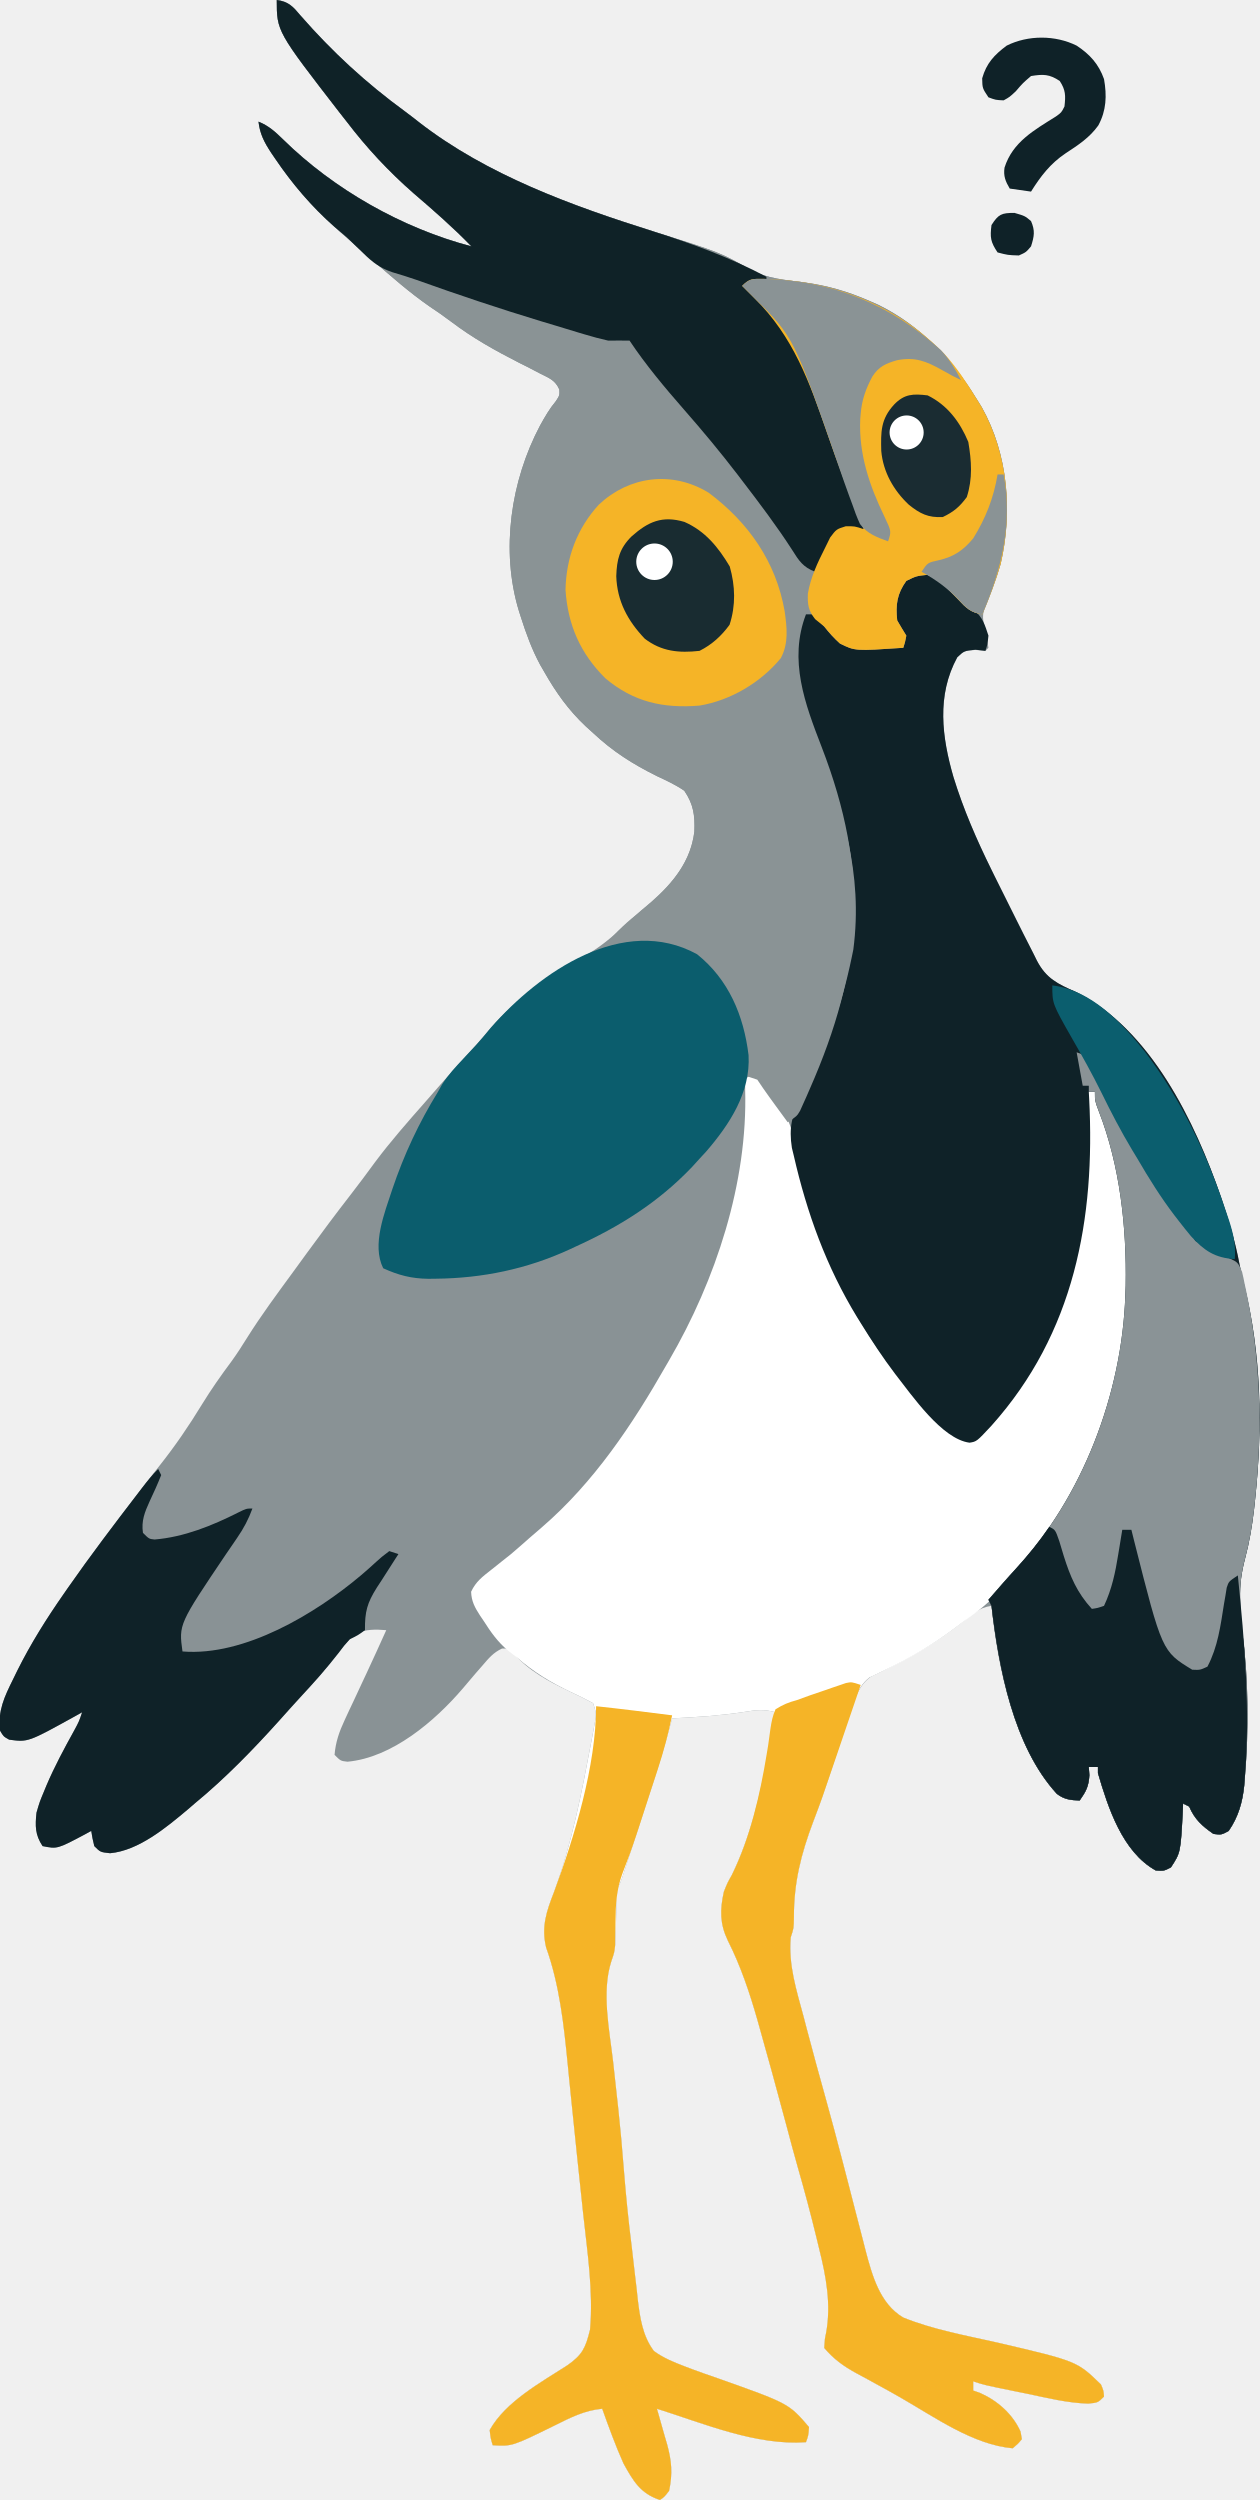
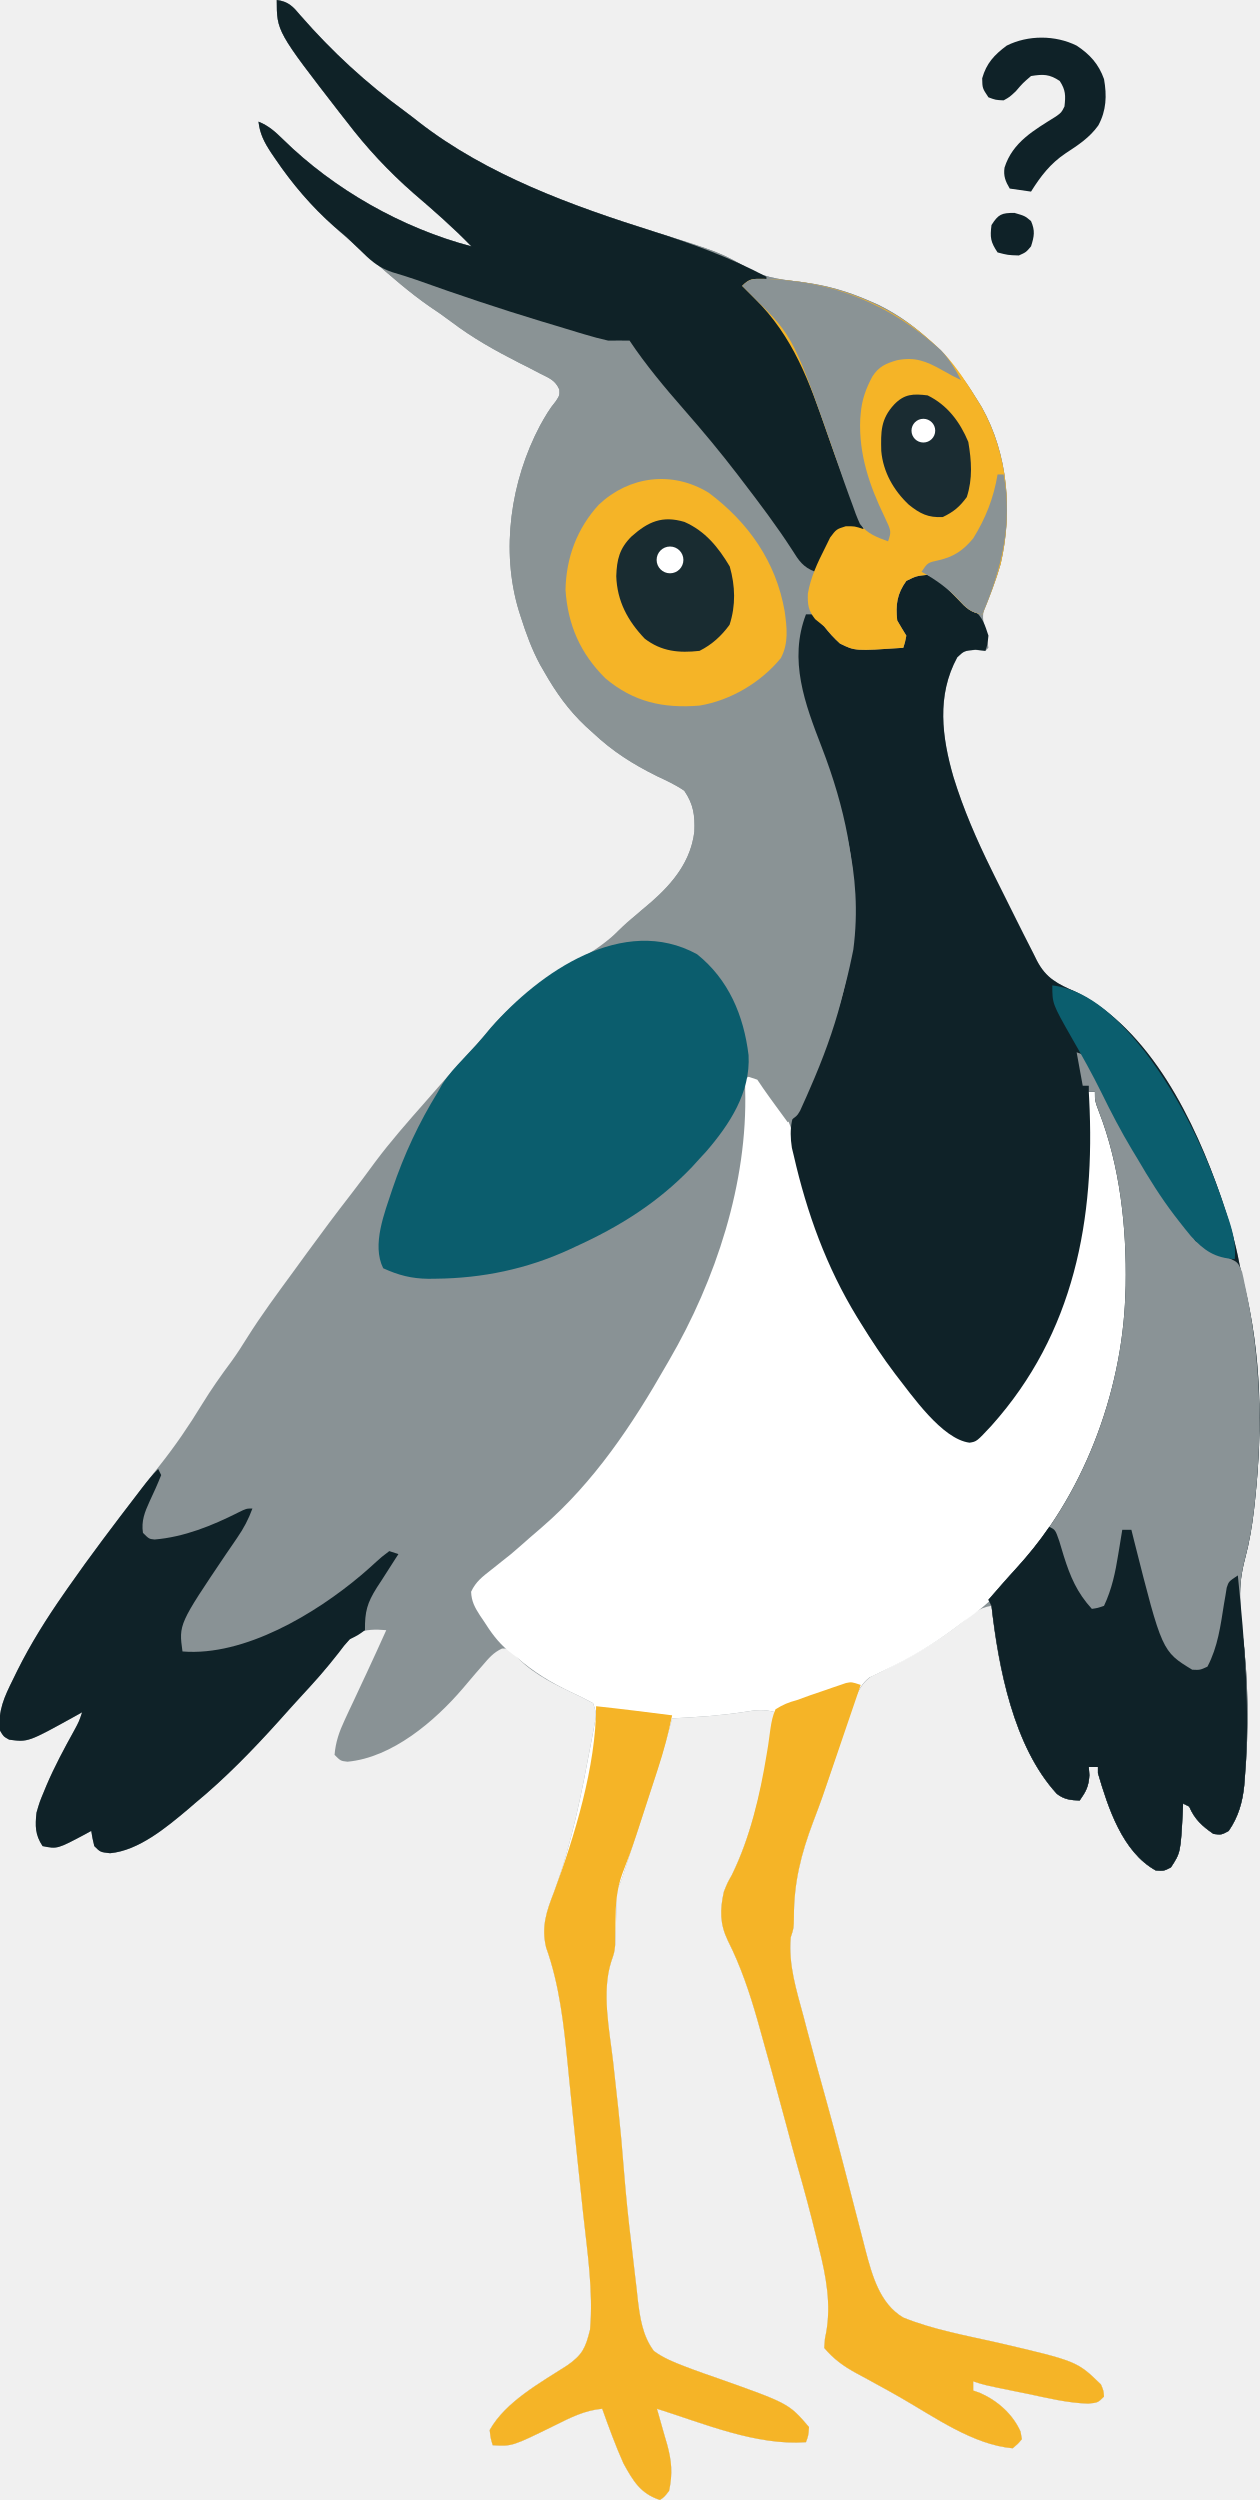
<svg xmlns="http://www.w3.org/2000/svg" viewBox="0 0 414 822" role="img">
  <path d="M0 0 C3.94 0.53 5.37 2.2 7.88 5.19 C18.28 17.08 29.36 27.3 42.13 36.62 C43.69 37.77 45.23 38.97 46.75 40.17 C69.09 57.53 97.06 67.65 123.75 76.06 C146 83.07 146 83.07 155.69 88.69 C161.28 91.63 167.22 92.04 173.39 92.84 C181.11 93.89 187.84 95.85 195 99 C195.93 99.41 196.85 99.81 197.81 100.23 C211.63 107.06 222.03 118.02 230 131 C230.6 131.95 231.19 132.91 231.8 133.89 C240.53 149.45 241.96 168.37 238 185.5 C236.65 190.21 234.86 194.67 232.89 199.16 C231.9 202.33 232.08 203.86 233 207 C233.38 208.99 233.73 210.99 234 213 C233.67 213.33 233.34 213.66 233 214 C232.45 213.95 232.45 213.95 229.69 213.69 C226 214 226 214 223.75 216.12 C216.89 228.71 218.72 242.42 222.5 255.5 C225.77 266.11 230.1 276.05 235 286 C235.33 286.67 235.66 287.34 236 288.04 C238.32 292.75 240.66 297.46 243.03 302.15 C243.84 303.75 244.64 305.35 245.44 306.96 C246.58 309.23 247.73 311.49 248.89 313.75 C249.06 314.1 249.06 314.1 249.92 315.83 C253.02 321.79 256.82 323.51 262.69 326.12 C287.33 338.37 301.92 368.86 310.44 393.54 C312.9 400.87 315.14 408.06 316.55 415.67 C316.97 417.83 317.46 419.94 318 422.07 C323.79 445.24 324.21 469.29 321.69 492.94 C321.63 493.49 321.63 493.49 321.33 496.31 C320.69 501.78 319.82 507.01 318.41 512.33 C317.18 516.99 316.64 520.94 316.75 525.75 C316.77 526.94 316.78 528.13 316.8 529.36 C317 533 317 533 317.47 536.54 C319.54 552.09 319.63 568.83 318.31 584.44 C318.28 584.87 318.28 584.87 318.11 587.05 C317.55 592.57 316.18 597.38 313 602 C310.63 603.31 310.63 603.31 308 603 C304.25 600.42 301.79 598.18 300 594 C299.34 593.67 298.68 593.34 298 593 C297.96 593.93 297.93 594.86 297.89 595.82 C297.18 609.12 297.18 609.12 294 614 C291.69 615.19 291.69 615.19 289 615 C278.07 608.95 273.37 594.48 270 583 C270 582.34 270 581.68 270 581 C269.01 581 268.02 581 267 581 C267.06 581.89 267.12 582.77 267.19 583.69 C266.98 587.34 266.08 589.05 264 592 C261.07 591.93 258.83 591.65 256.48 589.8 C242.33 574.37 237.05 548.12 235 528 C230.86 528.55 228.24 531 225.12 533.56 C217.54 539.59 209.43 544.27 200.78 548.62 C199.8 549.11 198.82 549.61 197.81 550.12 C196.95 550.54 196.09 550.96 195.21 551.38 C190.63 554.74 189.29 560.79 187.58 566 C187.36 566.66 187.15 567.32 186.92 568 C186.21 570.15 185.51 572.29 184.81 574.44 C183.83 577.43 182.85 580.42 181.87 583.41 C181.75 583.78 181.75 583.78 181.13 585.65 C179.69 590.01 178.16 594.33 176.54 598.62 C172.47 609.39 170.03 618.79 170.04 630.36 C170 634 170 634 169 637 C168.2 646.01 170.87 654.33 173.19 662.94 C173.58 664.43 173.97 665.92 174.36 667.42 C176.31 674.82 178.33 682.2 180.39 689.57 C182.4 696.73 184.29 703.92 186.16 711.12 C186.71 713.25 187.26 715.38 187.82 717.51 C188.66 720.77 189.51 724.03 190.34 727.3 C191.17 730.51 192 733.73 192.84 736.94 C193.09 737.9 193.33 738.86 193.58 739.86 C195.75 748.05 198.27 757.46 206 762 C215.88 766 226.73 767.92 237.1 770.27 C263.12 776.35 263.12 776.35 271 784 C271.86 786.06 271.86 786.06 272 788 C270 790 270 790 266.83 790.31 C260.02 790.13 253.34 788.45 246.69 787.06 C245.3 786.78 243.92 786.5 242.54 786.22 C232.55 784.18 232.55 784.18 229 783 C229 783.99 229 784.98 229 786 C229.73 786.25 230.46 786.51 231.21 786.77 C236.99 789.32 241.98 793.72 244.56 799.5 C244.71 800.33 244.85 801.15 245 802 C243.73 803.52 243.73 803.52 242 805 C229 803.9 216.18 794.68 205.04 788.3 C202.25 786.7 199.44 785.14 196.61 783.61 C195.89 783.21 195.17 782.82 194.43 782.41 C193.06 781.66 191.69 780.92 190.31 780.18 C186.26 777.95 183.02 775.6 180 772 C180.19 769 180.19 769 180.59 767.18 C182.35 757.77 180.61 748.45 178.31 739.31 C178.04 738.18 177.76 737.04 177.48 735.87 C175.59 728.1 173.54 720.39 171.33 712.7 C170.04 708.17 168.82 703.62 167.62 699.06 C166.1 693.37 164.55 687.68 163 682 C162.83 681.37 162.65 680.73 162.47 680.08 C161.19 675.4 159.89 670.73 158.56 666.06 C158.38 665.4 158.19 664.74 158 664.06 C155.43 655.09 152.52 646.41 148.3 638.06 C145.65 632.52 145.68 627.98 147 622 C148.16 619.09 148.16 619.09 149.62 616.5 C157.68 600.09 160.75 580.87 164 563 C160.25 561.93 157.62 562.22 153.75 562.88 C145.85 564.11 137.98 564.61 130 565 C129.82 565.67 129.64 566.35 129.46 567.04 C127.71 573.56 125.78 579.99 123.68 586.41 C123.38 587.34 123.07 588.28 122.76 589.24 C122.12 591.19 121.49 593.14 120.85 595.09 C119.87 598.09 118.89 601.08 117.92 604.08 C117.3 605.98 116.68 607.88 116.05 609.79 C115.76 610.68 115.47 611.58 115.17 612.5 C114.9 613.32 114.63 614.15 114.35 615 C114.23 615.36 114.23 615.36 113.63 617.2 C113 619 113 619 112 621 C111.87 622.52 111.8 624.05 111.75 625.58 C111.74 626.04 111.74 626.04 111.65 628.35 C111.59 630.27 111.54 632.19 111.48 634.11 C111.45 635.02 111.41 635.94 111.38 636.89 C111.35 637.73 111.33 638.56 111.3 639.42 C111 642 111 642 109.99 644.93 C106.74 655.01 109.41 667.56 110.6 677.93 C111.07 682.12 111.53 686.31 111.98 690.5 C112.03 690.92 112.03 690.92 112.26 693 C112.99 699.76 113.6 706.53 114.12 713.31 C114.8 721.79 115.63 730.23 116.71 738.67 C117.05 741.39 117.35 744.11 117.65 746.84 C117.89 748.89 118.13 750.95 118.38 753 C118.48 753.96 118.58 754.91 118.68 755.9 C119.42 761.95 120.25 768.02 124 773 C127.12 775.27 130.4 776.64 134 778 C134.44 778.17 134.44 778.17 136.65 779.01 C139.34 780.01 142.04 780.94 144.75 781.88 C168.34 790.24 168.34 790.24 175 798 C174.81 800.81 174.81 800.81 174 803 C157.58 804.19 140.41 796.85 125 792 C125.08 792.27 125.08 792.27 125.47 793.62 C126.19 796.07 126.87 798.54 127.56 801 C127.81 801.84 128.06 802.68 128.31 803.54 C129.85 809.14 130.22 813.3 129 819 C127.44 821 127.44 821 126 822 C119.58 819.9 117.18 815.76 114 810 C111.37 804.12 109.17 798.06 107 792 C101.2 792.54 96.64 794.88 91.5 797.44 C77.4 804.38 77.4 804.38 71 804 C70.32 801.74 70.32 801.74 70 799 C75.24 789.66 86.7 783.41 95.4 777.8 C100.45 774.31 101.5 772.08 103 766 C104.1 753.37 102.11 740.48 100.75 727.94 C100.52 725.77 100.29 723.6 100.06 721.43 C99.6 717.05 99.14 712.67 98.67 708.3 C98.05 702.5 97.46 696.7 96.88 690.91 C96.63 688.38 96.37 685.85 96.11 683.32 C95.96 681.76 95.8 680.21 95.65 678.65 C94.38 665.73 92.95 652.59 88.55 640.31 C86.93 633.52 88.69 628.42 91.12 622.19 C97.05 606.14 100.28 589.34 103.44 572.56 C103.61 571.64 103.79 570.72 103.97 569.76 C104.12 568.92 104.28 568.07 104.43 567.19 C104.57 566.45 104.7 565.71 104.84 564.95 C105 563 105 563 104 560 C101.52 558.64 99.07 557.43 96.5 556.25 C89.47 552.9 82.62 549.31 77.52 543.24 C76 542 76 542 74.08 542.03 C71.23 543.36 69.73 545.18 67.69 547.56 C66.9 548.47 66.11 549.37 65.3 550.3 C63.91 551.93 62.52 553.56 61.14 555.2 C52 565.89 37.93 577.92 23.25 579.25 C21 579 21 579 19 577 C19.35 572.78 20.54 569.36 22.33 565.55 C22.8 564.54 23.27 563.52 23.75 562.48 C24 561.96 24 561.96 25.25 559.31 C26.21 557.25 27.18 555.18 28.14 553.11 C28.61 552.11 29.09 551.1 29.57 550.06 C31.75 545.39 33.88 540.7 36 536 C32.3 535.68 29.55 535.73 26 537 C22.31 540.45 19.33 544.3 16.3 548.32 C14.48 550.68 12.51 552.87 10.5 555.06 C10.14 555.46 10.14 555.46 8.29 557.49 C7.54 558.32 6.78 559.15 6 560 C5.17 560.92 4.34 561.84 3.49 562.79 C-6.09 573.38 -15.97 583.9 -27 593 C-27.73 593.63 -28.46 594.26 -29.21 594.91 C-36.24 600.82 -45.43 608.5 -54.8 609.34 C-58 609 -58 609 -60 607 C-60.63 604.37 -60.63 604.37 -61 602 C-61.33 602.18 -61.33 602.18 -62.98 603.09 C-72.16 607.97 -72.16 607.97 -77 607 C-79.49 603.26 -79.46 600.33 -79 596 C-77.97 592.46 -77.97 592.46 -76.5 588.94 C-76.24 588.31 -75.98 587.67 -75.71 587.02 C-73.07 580.83 -69.9 574.93 -66.64 569.05 C-65 566 -65 566 -64 563 C-64.71 563.4 -65.43 563.8 -66.16 564.21 C-81.78 572.85 -81.78 572.85 -88 572 C-89.88 570.94 -89.88 570.94 -91 569 C-91.74 562.46 -89.56 557.92 -86.69 552.12 C-86.24 551.2 -85.79 550.28 -85.33 549.33 C-80.89 540.42 -75.69 532.16 -70 524 C-69.78 523.69 -69.78 523.69 -68.69 522.11 C-61.44 511.71 -53.79 501.61 -46.06 491.56 C-45.65 491.02 -45.23 490.48 -44.8 489.92 C-42.72 487.21 -40.62 484.52 -38.5 481.85 C-33.4 475.42 -28.89 468.82 -24.62 461.81 C-21.59 456.87 -18.31 452.2 -14.84 447.55 C-13.05 445.07 -11.42 442.54 -9.81 439.94 C-5.12 432.45 0.15 425.37 5.36 418.24 C6.89 416.15 8.41 414.06 9.93 411.96 C14.66 405.47 19.45 399.04 24.38 392.7 C27.08 389.21 29.71 385.68 32.31 382.12 C37.39 375.32 42.97 368.97 48.58 362.61 C50.29 360.67 51.99 358.71 53.69 356.75 C57.27 352.66 60.94 348.66 64.61 344.66 C66.57 342.48 68.45 340.26 70.31 338 C79.3 327.72 90.42 320.43 102.21 313.75 C107.52 310.64 111.84 306.68 116.33 302.48 C118.58 300.39 120.88 298.4 123.25 296.44 C130.3 290.27 136.22 283.02 137.28 273.49 C137.48 268.16 137.08 264.53 134 260 C131.16 258.05 128.11 256.64 125 255.19 C117.03 251.23 110.52 247.12 104 241 C103.2 240.28 102.41 239.56 101.59 238.82 C95.93 233.5 91.83 227.73 88 221 C87.55 220.22 87.1 219.44 86.63 218.64 C83.9 213.58 81.99 208.34 80.25 202.88 C80.04 202.22 79.83 201.56 79.61 200.88 C73.54 180.96 76.93 158.13 86.56 139.94 C88.16 137.05 89.66 134.41 91.78 131.88 C93 130 93 130 92.91 128.08 C91.56 124.99 89.58 124.34 86.6 122.83 C85.48 122.25 84.36 121.66 83.21 121.06 C82.01 120.46 80.82 119.85 79.62 119.25 C71.78 115.25 64.43 111.15 57.4 105.82 C55.03 104.02 52.6 102.34 50.12 100.69 C43.72 96.23 37.88 91.11 32 86 C31.63 85.68 31.63 85.68 29.75 84.05 C27.82 82.38 25.91 80.69 24 79 C23.61 78.66 23.61 78.66 21.61 76.93 C13.1 69.45 5.85 61.56 -0.5 52.19 C-0.93 51.55 -1.37 50.92 -1.81 50.27 C-4.04 46.88 -5.57 44.06 -6 40 C-2.68 41.34 -0.47 43.34 2.06 45.83 C18.82 62.31 41.28 75.02 64 81 C58.02 74.82 51.53 69.16 45 63.56 C36.81 56.4 29.59 48.65 23 40 C22.28 39.09 21.56 38.17 20.82 37.23 C0 10.32 0 10.32 0 0 Z " fill="#899295" transform="translate(91,0)" />
  <path d="M0 0 C3.11 0.16 4.14 1.14 6.4 3.32 C13.15 11.56 15.4 19.44 17.24 29.82 C23.09 62.47 43.65 98.44 70 119 C72.44 119.75 72.44 119.75 75 119 C81.9 114.02 86.4 106.01 91 99 C91.54 98.22 92.07 97.44 92.62 96.64 C108.76 71.91 113.08 41.2 111.5 12.38 C111.48 11.92 111.48 11.92 111.36 9.62 C111.24 7.41 111.12 5.21 111 3 C111.33 3.66 111.66 4.32 112 5 C112.66 5 113.32 5 114 5 C120.18 21.7 124.43 39.13 125 57 C125.04 58.13 125.08 59.26 125.12 60.42 C125.82 99.17 112.35 136.32 85.99 164.82 C84.38 166.58 82.9 168.37 81.44 170.25 C78.3 173.78 74.84 176.27 71 179 C70.02 179.74 69.05 180.49 68.04 181.25 C60.53 186.89 52.83 191.43 44.31 195.42 C43.53 195.81 42.76 196.19 41.96 196.58 C41.27 196.9 40.57 197.23 39.86 197.56 C35.51 200.92 34.23 206.96 32.58 212 C32.36 212.66 32.15 213.32 31.92 214 C31.21 216.15 30.51 218.29 29.81 220.44 C28.83 223.43 27.85 226.42 26.87 229.41 C26.63 230.15 26.38 230.89 26.13 231.65 C24.69 236.01 23.16 240.33 21.54 244.62 C17.47 255.39 15.03 264.79 15.04 276.36 C15 280 15 280 14 283 C13.2 292.01 15.87 300.33 18.19 308.94 C18.58 310.43 18.97 311.92 19.36 313.42 C21.31 320.82 23.33 328.2 25.39 335.57 C27.4 342.73 29.29 349.92 31.16 357.12 C31.71 359.25 32.26 361.38 32.82 363.51 C33.66 366.77 34.51 370.03 35.34 373.3 C36.17 376.51 37 379.73 37.84 382.94 C38.09 383.9 38.33 384.86 38.58 385.86 C40.75 394.05 43.27 403.46 51 408 C60.88 412 71.73 413.92 82.1 416.27 C108.12 422.35 108.12 422.35 116 430 C116.86 432.06 116.86 432.06 117 434 C115 436 115 436 111.83 436.31 C105.02 436.13 98.34 434.45 91.69 433.06 C90.3 432.78 88.92 432.5 87.54 432.22 C77.55 430.18 77.55 430.18 74 429 C74 429.99 74 430.98 74 432 C74.73 432.25 75.46 432.51 76.21 432.77 C81.99 435.32 86.98 439.72 89.56 445.5 C89.63 445.91 89.63 445.91 90 448 C88.73 449.52 88.73 449.52 87 451 C74 449.9 61.18 440.68 50.04 434.3 C47.25 432.7 44.44 431.14 41.61 429.61 C41.25 429.41 41.25 429.41 39.43 428.41 C38.06 427.66 36.69 426.92 35.31 426.18 C31.26 423.95 28.02 421.6 25 418 C25.19 415 25.19 415 25.59 413.18 C27.35 403.77 25.61 394.45 23.31 385.31 C23.04 384.18 22.76 383.04 22.48 381.87 C20.59 374.1 18.54 366.39 16.33 358.7 C15.04 354.17 13.82 349.62 12.62 345.06 C11.1 339.37 9.55 333.68 8 328 C7.83 327.37 7.65 326.73 7.47 326.08 C6.19 321.4 4.89 316.73 3.56 312.06 C3.38 311.4 3.19 310.74 3 310.06 C0.43 301.09 -2.48 292.41 -6.7 284.06 C-9.35 278.52 -9.32 273.98 -8 268 C-6.84 265.09 -6.84 265.09 -5.38 262.5 C2.68 246.09 5.75 226.87 9 209 C5.25 207.93 2.62 208.22 -1.25 208.88 C-9.15 210.11 -17.02 210.61 -25 211 C-25.18 211.67 -25.36 212.35 -25.54 213.04 C-27.29 219.56 -29.22 225.99 -31.32 232.41 C-31.62 233.34 -31.93 234.28 -32.24 235.24 C-32.88 237.19 -33.51 239.14 -34.15 241.09 C-35.13 244.09 -36.11 247.08 -37.08 250.08 C-37.7 251.98 -38.32 253.88 -38.95 255.79 C-39.24 256.68 -39.53 257.58 -39.83 258.5 C-40.1 259.32 -40.37 260.15 -40.65 261 C-40.89 261.73 -41.12 262.45 -41.37 263.2 C-42 265 -42 265 -43 267 C-43.13 268.52 -43.2 270.05 -43.25 271.58 C-43.28 272.49 -43.31 273.41 -43.35 274.35 C-43.41 276.27 -43.46 278.19 -43.52 280.11 C-43.55 281.02 -43.59 281.94 -43.62 282.89 C-43.63 283.31 -43.63 283.31 -43.7 285.42 C-44 288 -44 288 -45.01 290.93 C-48.26 301.01 -45.59 313.56 -44.4 323.93 C-43.93 328.12 -43.47 332.31 -43.02 336.5 C-42.93 337.33 -42.84 338.15 -42.74 339 C-42.01 345.76 -41.4 352.53 -40.88 359.31 C-40.2 367.79 -39.37 376.23 -38.29 384.67 C-37.95 387.39 -37.65 390.11 -37.35 392.84 C-37.11 394.89 -36.87 396.95 -36.62 399 C-36.52 399.96 -36.42 400.91 -36.32 401.9 C-35.58 407.95 -34.75 414.02 -31 419 C-27.88 421.27 -24.6 422.64 -21 424 C-20.13 424.33 -19.25 424.67 -18.35 425.01 C-15.66 426.01 -12.96 426.94 -10.25 427.88 C13.34 436.24 13.34 436.24 20 444 C19.81 446.81 19.81 446.81 19 449 C2.58 450.19 -14.59 442.85 -30 438 C-29.84 438.53 -29.69 439.07 -29.53 439.62 C-28.81 442.07 -28.13 444.54 -27.44 447 C-27.31 447.42 -27.31 447.42 -26.69 449.54 C-25.15 455.14 -24.78 459.3 -26 465 C-27.56 467 -27.56 467 -29 468 C-35.42 465.9 -37.82 461.76 -41 456 C-43.63 450.12 -45.83 444.06 -48 438 C-53.8 438.54 -58.36 440.88 -63.5 443.44 C-77.6 450.38 -77.6 450.38 -84 450 C-84.68 447.74 -84.68 447.74 -85 445 C-79.76 435.66 -68.3 429.41 -59.6 423.8 C-54.55 420.31 -53.5 418.08 -52 412 C-50.9 399.37 -52.89 386.48 -54.25 373.94 C-54.48 371.77 -54.71 369.6 -54.94 367.43 C-55.4 363.05 -55.86 358.67 -56.33 354.3 C-56.95 348.5 -57.54 342.7 -58.12 336.91 C-58.37 334.38 -58.63 331.85 -58.89 329.32 C-59.04 327.76 -59.2 326.21 -59.35 324.65 C-60.62 311.73 -62.05 298.59 -66.45 286.31 C-68.07 279.52 -66.31 274.42 -63.88 268.19 C-57.95 252.14 -54.72 235.34 -51.56 218.56 C-51.39 217.64 -51.21 216.72 -51.03 215.76 C-50.88 214.92 -50.72 214.07 -50.57 213.19 C-50.43 212.45 -50.3 211.71 -50.16 210.95 C-50 209 -50 209 -51 206 C-53.48 204.64 -55.93 203.43 -58.5 202.25 C-65 199.15 -70.55 195.75 -76 191 C-76.97 190.25 -77.94 189.5 -78.93 188.73 C-82.31 185.92 -84.59 182.69 -86.94 179 C-87.35 178.4 -87.76 177.79 -88.18 177.17 C-89.88 174.54 -90.98 172.53 -91.1 169.37 C-89.54 166.01 -87.34 164.4 -84.44 162.12 C-83.33 161.24 -82.23 160.36 -81.13 159.48 C-80.1 158.66 -79.06 157.84 -78 157 C-75.97 155.28 -73.97 153.52 -71.98 151.75 C-70.57 150.5 -69.15 149.28 -67.71 148.06 C-50.73 133.4 -38.03 114.37 -27 95 C-26.67 94.43 -26.33 93.85 -25.99 93.26 C-10.64 66.86 -0.11 34.9 -0.99 4.18 C-0.99 3.66 -0.99 3.66 -1 1 C-0.67 0.67 -0.34 0.34 0 0 Z " fill="#FFFFFF" transform="translate(246,354)" />
  <path d="M0 0 C2.54 2.06 2.54 2.06 5.06 4.44 C9.75 8.82 9.75 8.82 12.2 10.57 C15.09 12.86 15.87 15.56 17 19 C16.69 21.94 16.69 21.94 16 24 C15.46 23.94 15.46 23.94 12.75 23.62 C9 24 9 24 6.75 26.12 C-0.11 38.71 1.72 52.42 5.5 65.5 C8.77 76.11 13.1 86.05 18 96 C18.16 96.34 18.16 96.34 19 98.04 C21.32 102.75 23.66 107.46 26.03 112.15 C26.84 113.75 27.64 115.35 28.44 116.96 C29.58 119.23 30.73 121.49 31.89 123.75 C32.23 124.44 32.57 125.13 32.92 125.83 C36.02 131.79 39.82 133.51 45.69 136.12 C70.33 148.37 84.92 178.86 93.44 203.54 C95.9 210.87 98.14 218.06 99.55 225.67 C99.97 227.83 100.46 229.94 101 232.07 C106.79 255.24 107.21 279.29 104.69 302.94 C104.63 303.49 104.63 303.49 104.33 306.31 C103.69 311.78 102.82 317.01 101.41 322.33 C100.18 326.99 99.64 330.94 99.75 335.75 C99.76 336.35 99.76 336.35 99.8 339.36 C100 343 100 343 100.47 346.54 C102.54 362.09 102.63 378.83 101.31 394.44 C101.25 395.3 101.18 396.16 101.11 397.05 C100.55 402.57 99.18 407.38 96 412 C93.62 413.31 93.62 413.31 91 413 C87.25 410.42 84.79 408.18 83 404 C82.34 403.67 81.68 403.34 81 403 C80.98 403.46 80.98 403.46 80.89 405.82 C80.18 419.12 80.18 419.12 77 424 C74.69 425.19 74.69 425.19 72 425 C61.07 418.95 56.37 404.48 53 393 C53 392.34 53 391.68 53 391 C52.01 391 51.02 391 50 391 C50.06 391.89 50.12 392.77 50.19 393.69 C49.98 397.34 49.08 399.05 47 402 C44.07 401.93 41.83 401.65 39.48 399.8 C25.17 384.2 20.38 358.25 18 338 C17.67 337.34 17.34 336.68 17 336 C18 334.85 19 333.71 20 332.56 C20.64 331.82 21.29 331.08 21.95 330.32 C23.24 328.86 24.55 327.41 25.89 325.99 C47.96 302.35 60.9 268.19 62 236 C62.04 234.9 62.08 233.81 62.12 232.68 C62.46 213.67 60.26 193.36 53.34 175.54 C52 172 52 172 52 169 C51.34 169 50.68 169 50 169 C50.04 169.76 50.08 170.52 50.12 171.3 C52.15 210.74 45.27 248.32 18 278.75 C13.14 283.98 13.14 283.98 10.79 284.36 C1.7 283.2 -8.17 268.76 -13.68 261.74 C-17.76 256.36 -21.45 250.74 -25 245 C-25.39 244.37 -25.78 243.75 -26.18 243.1 C-36.29 226.57 -42.69 208.84 -47 190 C-47.21 189.14 -47.42 188.29 -47.63 187.4 C-48.64 180.85 -47.71 176.58 -44.5 170.88 C-36.85 156.41 -31.31 141.03 -28 125 C-27.91 124.55 -27.91 124.55 -27.43 122.25 C-24.13 97.13 -31.04 75.8 -39.96 52.7 C-44.58 40.69 -49.85 26.69 -44.47 14.04 C-43.98 13.03 -43.5 12.03 -43 11 C-39.58 12.47 -37.44 14.38 -34.88 17.06 C-30.21 21.93 -30.21 21.93 -27.12 22.11 C-26.75 22.11 -26.75 22.11 -24.87 22.1 C-24.06 22.09 -23.26 22.09 -22.43 22.09 C-21.58 22.08 -20.74 22.07 -19.88 22.06 C-19.45 22.06 -19.45 22.06 -17.3 22.05 C-15.2 22.04 -13.1 22.02 -11 22 C-11.5 19.83 -11.93 18.12 -13.06 16.19 C-14.91 11.89 -14.37 8.08 -12.88 3.75 C-9.25 -1.56 -5.66 -2.9 0 0 Z " fill="#0F2228" transform="translate(308,190)" />
  <path d="M0 0 C3.94 0.53 5.37 2.2 7.88 5.19 C18.28 17.08 29.36 27.3 42.13 36.62 C43.69 37.77 45.23 38.97 46.75 40.17 C69.09 57.53 97.06 67.65 123.75 76.06 C146 83.07 146 83.07 155.69 88.69 C161.28 91.63 167.22 92.04 173.39 92.84 C181.11 93.89 187.84 95.85 195 99 C195.46 99.2 195.46 99.2 197.81 100.23 C211.63 107.06 222.03 118.02 230 131 C230.6 131.95 231.19 132.91 231.8 133.89 C240.52 149.43 242 168.38 238 185.48 C236.39 191.14 234.28 196.57 232 202 C228.24 201.44 226.67 199.94 224.12 197.19 C217.94 190.85 217.94 190.85 214 189 C210.31 189.38 210.31 189.38 207 191 C203.94 195.24 203.44 198.85 204 204 C204.98 205.68 205.97 207.35 207 209 C206.59 211.14 206.59 211.14 206 213 C190.14 214.07 190.14 214.07 185.16 211.58 C183.21 209.83 181.6 208.07 180 206 C178.68 204.65 177.36 203.31 176 202 C175.34 202 174.68 202 174 202 C168.24 217.05 173.68 231.43 179.16 245.61 C194.97 286.58 192.78 318.23 175.25 358.06 C174.87 358.93 174.5 359.79 174.11 360.68 C173.75 361.48 173.39 362.28 173.02 363.1 C172.7 363.8 172.38 364.51 172.06 365.24 C171 367 171 367 168 369 C166.71 367.23 165.42 365.46 164.12 363.69 C163.41 362.7 162.69 361.72 161.95 360.7 C160.59 358.82 159.28 356.92 158 355 C157.01 354.67 156.02 354.34 155 354 C154.5 351.05 154.01 348.1 153.61 345.14 C151.91 333.44 148.31 323.84 139.5 315.69 C131.43 310.24 123.73 308.92 114.2 310.45 C111.79 310.93 109.39 311.44 107 312 C110.44 307.63 113.94 304.14 118.31 300.69 C127.48 293.32 135.79 285.53 137.34 273.36 C137.54 268.09 137.03 264.47 134 260 C131.16 258.05 128.11 256.64 125 255.19 C117.03 251.23 110.52 247.12 104 241 C103.2 240.28 102.41 239.56 101.59 238.82 C95.93 233.5 91.83 227.73 88 221 C87.55 220.22 87.1 219.44 86.63 218.64 C83.9 213.58 81.99 208.34 80.25 202.88 C80.14 202.55 80.14 202.55 79.61 200.88 C73.54 180.96 76.93 158.13 86.56 139.94 C88.16 137.05 89.66 134.41 91.78 131.88 C93 130 93 130 92.91 128.08 C91.56 124.99 89.58 124.34 86.6 122.83 C85.48 122.25 84.36 121.66 83.21 121.06 C82.01 120.46 80.82 119.85 79.62 119.25 C71.78 115.25 64.43 111.15 57.4 105.82 C55.03 104.02 52.6 102.34 50.12 100.69 C43.72 96.23 37.88 91.11 32 86 C31.63 85.68 31.63 85.68 29.75 84.05 C27.82 82.38 25.91 80.69 24 79 C23.21 78.32 22.42 77.63 21.61 76.93 C13.1 69.45 5.85 61.56 -0.5 52.19 C-0.93 51.55 -1.37 50.92 -1.81 50.27 C-4.04 46.88 -5.57 44.06 -6 40 C-2.68 41.34 -0.47 43.34 2.06 45.83 C18.82 62.31 41.28 75.02 64 81 C58.02 74.82 51.53 69.16 45 63.56 C36.81 56.4 29.59 48.65 23 40 C22.28 39.09 21.56 38.17 20.82 37.23 C0 10.32 0 10.32 0 0 Z " fill="#8A9395" transform="translate(91,0)" />
  <path d="M0 0 C3.52 1.17 3.65 1.67 5.27 4.83 C5.47 5.23 5.47 5.23 6.51 7.23 C6.94 8.08 7.37 8.94 7.81 9.81 C8.26 10.68 8.71 11.55 9.17 12.44 C11.51 17 13.77 21.58 16 26.19 C21.28 36.82 27.7 46.95 35.41 55.98 C36.94 57.92 37.91 59.81 39 62 C40.88 63.06 40.88 63.06 43 64 C43.62 64.5 44.24 64.99 44.88 65.5 C47 67 47 67 49.99 67.64 C53 69 53 69 54.39 72.17 C54.71 73.5 54.99 74.84 55.25 76.19 C55.41 76.9 55.56 77.62 55.72 78.35 C60.5 100.98 61.16 124.01 58.69 146.94 C58.57 148.05 58.45 149.16 58.33 150.31 C57.69 155.78 56.82 161.01 55.41 166.33 C54.18 170.99 53.64 174.94 53.75 179.75 C53.76 180.35 53.76 180.35 53.8 183.36 C54 187 54 187 54.47 190.54 C56.54 206.09 56.63 222.83 55.31 238.44 C55.25 239.3 55.18 240.16 55.11 241.05 C54.55 246.57 53.18 251.38 50 256 C47.62 257.31 47.62 257.31 45 257 C41.25 254.42 38.79 252.18 37 248 C36.34 247.67 35.68 247.34 35 247 C34.96 247.93 34.93 248.86 34.89 249.82 C34.18 263.12 34.18 263.12 31 268 C28.69 269.19 28.69 269.19 26 269 C15.07 262.95 10.37 248.48 7 237 C7 236.34 7 235.68 7 235 C6.01 235 5.02 235 4 235 C4.06 235.89 4.12 236.77 4.19 237.69 C3.98 241.34 3.08 243.05 1 246 C-1.93 245.93 -4.17 245.65 -6.52 243.8 C-20.83 228.2 -25.62 202.25 -28 182 C-28.33 181.34 -28.66 180.68 -29 180 C-28 178.85 -27 177.71 -26 176.56 C-25.68 176.19 -25.68 176.19 -24.05 174.32 C-22.76 172.86 -21.45 171.41 -20.11 169.99 C1.96 146.35 14.9 112.19 16 80 C16.04 78.9 16.08 77.81 16.12 76.68 C16.46 57.67 14.26 37.36 7.34 19.54 C6 16 6 16 6 13 C5.34 13 4.68 13 4 13 C4 12.34 4 11.68 4 11 C3.34 11 2.68 11 2 11 C1.34 7.37 0.68 3.74 0 0 Z " fill="#8A9396" transform="translate(354,346)" />
  <path d="M0 0 C10.39 8.31 15.35 20.13 16.94 33.19 C17.63 45.38 10.75 55.9 2.99 64.89 C2.27 65.67 1.55 66.45 0.81 67.25 C0 68.14 -0.81 69.03 -1.64 69.95 C-12.79 81.65 -25.54 89.62 -40.19 96.25 C-40.8 96.53 -41.41 96.82 -42.03 97.11 C-55.96 103.52 -70.63 106.55 -85.94 106.69 C-86.75 106.7 -87.56 106.71 -88.39 106.72 C-93.91 106.64 -98.15 105.56 -103.19 103.25 C-107.05 95.52 -102.68 84.93 -100.19 77.25 C-96.33 65.85 -91.5 55.5 -85.19 45.25 C-84.96 44.83 -84.96 44.83 -83.78 42.73 C-81.81 39.66 -79.43 37.08 -76.94 34.44 C-75.94 33.37 -74.94 32.3 -73.95 31.23 C-73.47 30.72 -72.99 30.21 -72.49 29.68 C-70.87 27.9 -69.34 26.05 -67.81 24.19 C-51.76 5.81 -24.16 -13.27 0 0 Z " fill="#0B5D6D" transform="translate(229.1875,313.75)" />
  <path d="M0 0 C3.94 0.53 5.37 2.2 7.88 5.19 C18.28 17.08 29.36 27.3 42.13 36.62 C43.69 37.77 45.23 38.97 46.75 40.17 C69.09 57.53 97.06 67.65 123.75 76.06 C136.64 80.13 149.03 84.64 161 91 C161 91.33 161 91.66 161 92 C159.84 92.33 159.84 92.33 154 94 C154.33 94.32 154.33 94.32 156 95.94 C157 96.96 158 97.98 159 99 C159.6 99.6 160.21 100.19 160.83 100.81 C172.48 112.96 177.47 128.98 182.81 144.56 C183.79 147.4 184.78 150.23 185.77 153.06 C186.38 154.81 186.98 156.55 187.58 158.3 C188.79 161.81 190.04 165.07 191.71 168.39 C193 171 193 171 193 174 C191.91 173.94 190.81 173.88 189.69 173.81 C186 174 186 174 184.47 175.16 C182.58 177.52 181.23 180.01 179.81 182.69 C179.28 183.68 178.75 184.68 178.21 185.7 C177.81 186.46 177.41 187.22 177 188 C173.08 186.5 171.68 184.39 169.5 180.88 C164.39 172.95 158.73 165.48 153 158 C152.54 157.39 152.07 156.79 151.6 156.16 C145.93 148.76 140.01 141.64 133.86 134.63 C127.56 127.42 121.32 119.98 116 112 C113.67 111.96 111.33 111.96 109 112 C106.35 111.4 103.83 110.74 101.24 109.95 C100.51 109.73 99.78 109.51 99.02 109.29 C96.64 108.58 94.25 107.85 91.88 107.12 C90.22 106.63 88.57 106.13 86.91 105.63 C73.09 101.44 59.43 96.86 45.84 91.99 C43.26 91.09 40.67 90.3 38.05 89.52 C34.04 88.19 31.47 86.24 28.44 83.25 C27.51 82.36 26.58 81.46 25.62 80.54 C24.76 79.7 23.89 78.86 23 78 C21.65 76.84 20.3 75.7 18.94 74.56 C11.36 67.91 5.07 60.45 -0.56 52.12 C-0.99 51.49 -1.42 50.86 -1.86 50.21 C-4.07 46.85 -5.56 44.03 -6 40 C-2.68 41.34 -0.47 43.34 2.06 45.83 C18.82 62.31 41.28 75.02 64 81 C58.02 74.82 51.53 69.16 45 63.56 C36.81 56.4 29.59 48.65 23 40 C22.28 39.09 21.56 38.17 20.82 37.23 C0 10.32 0 10.32 0 0 Z " fill="#0F2227" transform="translate(91,0)" />
  <path d="M0 0 C0.16 0.33 0.16 0.33 1 2 C-0.17 4.96 -1.46 7.81 -2.82 10.68 C-4.44 14.25 -5.57 17.07 -5 21 C-3 23 -3 23 -1.18 23.19 C8.48 22.4 17.75 18.65 26.36 14.3 C29 13 29 13 31 13 C29.69 16.56 28.14 19.51 25.99 22.62 C25.4 23.49 24.81 24.36 24.2 25.25 C23.58 26.16 22.95 27.06 22.31 28 C6.77 51.07 6.77 51.07 8 60 C28.37 61.66 51.74 47.6 66.79 34.88 C68.53 33.39 70.24 31.88 71.93 30.32 C73.43 28.96 73.43 28.96 76 27 C76.99 27.33 77.98 27.66 79 28 C78.67 28.51 78.33 29.02 77.99 29.54 C76.48 31.87 74.99 34.22 73.5 36.56 C72.98 37.36 72.45 38.16 71.91 38.99 C68.71 44.07 67.94 46.92 68 53 C65.73 54.66 65.73 54.66 63 56 C61.15 58.06 61.15 58.06 59.38 60.44 C55.41 65.57 51.12 70.33 46.71 75.07 C44.35 77.62 42.04 80.21 39.75 82.81 C31.13 92.41 21.97 101.81 12 110 C11.64 110.31 11.64 110.31 9.79 111.91 C2.76 117.82 -6.43 125.5 -15.8 126.34 C-19 126 -19 126 -21 124 C-21.62 121.38 -21.62 121.38 -22 119 C-22.65 119.36 -23.3 119.72 -23.98 120.09 C-33.16 124.97 -33.16 124.97 -38 124 C-40.49 120.26 -40.46 117.33 -40 113 C-38.97 109.46 -38.97 109.46 -37.5 105.94 C-37.24 105.31 -36.98 104.67 -36.71 104.02 C-34.07 97.83 -30.9 91.93 -27.64 86.05 C-26 83 -26 83 -25 80 C-25.71 80.4 -26.43 80.8 -27.16 81.21 C-42.78 89.85 -42.78 89.85 -49 89 C-50.88 87.94 -50.88 87.94 -52 86 C-52.74 79.46 -50.56 74.92 -47.69 69.12 C-47.24 68.2 -46.79 67.28 -46.33 66.33 C-41.89 57.42 -36.69 49.16 -31 41 C-30.57 40.38 -30.13 39.75 -29.69 39.11 C-22.28 28.48 -14.44 18.16 -6.56 7.88 C-6.14 7.32 -5.71 6.76 -5.27 6.19 C-3.6 4.01 -1.95 1.95 0 0 Z " fill="#0F2228" transform="translate(52,483)" />
  <path d="M0 0 C8.35 0.89 16.67 1.95 25 3 C23.77 8.99 22.23 14.78 20.32 20.59 C20.07 21.37 19.81 22.15 19.55 22.96 C19.02 24.6 18.48 26.24 17.94 27.88 C17.13 30.36 16.32 32.84 15.52 35.32 C15 36.93 14.47 38.54 13.95 40.15 C13.69 40.93 13.44 41.71 13.17 42.52 C11.79 46.73 10.29 50.86 8.66 54.99 C6.7 60.27 6.41 65.22 6.38 70.81 C6.35 72.61 6.32 74.41 6.27 76.21 C6.27 76.99 6.26 77.76 6.26 78.57 C6 81 6 81 5 83.91 C1.74 94 4.41 106.55 5.6 116.93 C6.07 121.12 6.53 125.31 6.98 129.5 C7.07 130.33 7.16 131.15 7.26 132 C7.99 138.76 8.6 145.53 9.12 152.31 C9.8 160.79 10.63 169.23 11.71 177.67 C12.05 180.39 12.35 183.11 12.65 185.84 C12.89 187.89 13.13 189.95 13.38 192 C13.48 192.96 13.58 193.91 13.68 194.9 C14.42 200.95 15.25 207.02 19 212 C22.12 214.27 25.4 215.64 29 217 C29.87 217.33 30.75 217.67 31.65 218.01 C34.34 219.01 37.04 219.94 39.75 220.88 C63.34 229.24 63.34 229.24 70 237 C69.81 239.81 69.81 239.81 69 242 C52.58 243.19 35.41 235.85 20 231 C20.16 231.53 20.31 232.07 20.47 232.62 C21.19 235.07 21.87 237.54 22.56 240 C22.69 240.42 22.69 240.42 23.31 242.54 C24.85 248.14 25.22 252.3 24 258 C22.44 260 22.44 260 21 261 C14.58 258.9 12.18 254.76 9 249 C6.37 243.12 4.17 237.06 2 231 C-3.8 231.54 -8.36 233.88 -13.5 236.44 C-27.6 243.38 -27.6 243.38 -34 243 C-34.68 240.74 -34.68 240.74 -35 238 C-29.76 228.66 -18.3 222.41 -9.6 216.8 C-4.55 213.31 -3.5 211.08 -2 205 C-0.9 192.37 -2.89 179.48 -4.25 166.94 C-4.48 164.77 -4.71 162.6 -4.94 160.43 C-5.4 156.05 -5.86 151.67 -6.33 147.3 C-6.95 141.5 -7.54 135.7 -8.12 129.91 C-8.37 127.38 -8.63 124.85 -8.89 122.32 C-9.04 120.76 -9.2 119.21 -9.35 117.65 C-10.62 104.73 -12.05 91.59 -16.45 79.31 C-18.07 72.52 -16.31 67.42 -13.88 61.19 C-7.13 42.91 0 19.65 0 0 Z " fill="#F5B427" transform="translate(196,561)" />
  <path d="M0 0 C22.51 0.43 43.76 8.44 59.55 24.78 C63.59 29.25 66.81 34.18 69.94 39.31 C70.51 40.24 71.09 41.18 71.68 42.14 C80.41 57.74 81.95 76.61 77.94 93.79 C76.33 99.45 74.22 104.89 71.94 110.31 C68.18 109.75 66.6 108.25 64.06 105.5 C57.88 99.16 57.88 99.16 53.94 97.31 C50.25 97.69 50.25 97.69 46.94 99.31 C43.88 103.55 43.38 107.16 43.94 112.31 C44.91 113.99 45.91 115.66 46.94 117.31 C46.53 119.46 46.53 119.46 45.94 121.31 C30.1 122.38 30.1 122.38 25.14 119.93 C23.18 118.17 21.57 116.37 19.94 114.31 C18.95 113.51 17.96 112.7 16.94 111.88 C14.68 108.98 14.44 107.12 14.57 103.47 C15.49 98.11 17.74 93.33 20.19 88.5 C20.47 87.93 20.47 87.93 21.89 85.04 C23.94 82.31 23.94 82.31 26.98 81.36 C29.94 81.31 29.94 81.31 32.94 82.31 C32.49 81.23 32.04 80.14 31.57 79.03 C27.73 69.63 24.16 60.17 20.85 50.58 C15.11 33.95 9.77 18.97 -3.06 6.31 C-3.81 5.56 -4.56 4.81 -5.33 4.04 C-5.9 3.47 -6.47 2.9 -7.06 2.31 C-4.51 -0.24 -3.56 0.01 0 0 Z " fill="#F5B427" transform="translate(251.0625,91.6875)" />
  <path d="M0 0 C2 1 2 1 3.3 4.75 C3.78 6.36 4.27 7.96 4.75 9.56 C6.9 16.4 9.1 21.63 14 27 C15.9 26.72 15.9 26.72 18 26 C20.59 20.49 21.74 14.98 22.69 9 C22.82 8.23 22.95 7.45 23.08 6.65 C23.39 4.77 23.7 2.88 24 1 C24.99 1 25.98 1 27 1 C27.3 2.22 27.61 3.44 27.92 4.7 C37.08 40.96 37.08 40.96 47 47 C49.56 47.12 49.56 47.12 52 46 C55.45 39.46 56.31 32.53 57.46 25.3 C57.62 24.39 57.78 23.48 57.94 22.54 C58.07 21.72 58.2 20.89 58.34 20.04 C59 18 59 18 62 16 C64.24 37.99 66.13 60.36 64.31 82.44 C64.25 83.3 64.18 84.16 64.11 85.05 C63.55 90.57 62.18 95.38 59 100 C56.62 101.31 56.62 101.31 54 101 C50.25 98.42 47.79 96.18 46 92 C45.34 91.67 44.68 91.34 44 91 C43.96 91.93 43.93 92.86 43.89 93.82 C43.18 107.12 43.18 107.12 40 112 C37.69 113.19 37.69 113.19 35 113 C24.07 106.95 19.37 92.48 16 81 C16 80.34 16 79.68 16 79 C15.01 79 14.02 79 13 79 C13.06 79.89 13.12 80.77 13.19 81.69 C12.98 85.34 12.08 87.05 10 90 C7.07 89.93 4.83 89.65 2.48 87.8 C-11.83 72.2 -16.62 46.25 -19 26 C-19.33 25.34 -19.66 24.68 -20 24 C-19 22.85 -18 21.71 -17 20.56 C-16.36 19.83 -15.73 19.1 -15.07 18.35 C-13.7 16.8 -12.32 15.25 -10.93 13.71 C-6.96 9.32 -3.34 4.9 0 0 Z " fill="#0F2228" transform="translate(345,502)" />
  <path d="M0 0 C-2.31 6.76 -2.31 6.76 -3.37 9.87 C-4.85 14.19 -6.32 18.51 -7.79 22.83 C-12.84 37.69 -12.84 37.69 -15.61 44.98 C-19.62 55.62 -21.97 64.93 -21.96 76.36 C-22 80 -22 80 -23 83 C-23.8 92.01 -21.13 100.33 -18.81 108.94 C-18.42 110.43 -18.03 111.92 -17.64 113.42 C-15.69 120.82 -13.67 128.2 -11.61 135.57 C-9.6 142.73 -7.71 149.92 -5.84 157.12 C-5.29 159.25 -4.74 161.38 -4.18 163.51 C-3.34 166.77 -2.49 170.03 -1.66 173.3 C-0.83 176.51 0 179.73 0.84 182.94 C1.09 183.9 1.33 184.86 1.58 185.86 C3.75 194.05 6.27 203.46 14 208 C23.88 212 34.73 213.92 45.1 216.27 C71.12 222.35 71.12 222.35 79 230 C79.86 232.06 79.86 232.06 80 234 C78 236 78 236 74.83 236.31 C68.02 236.13 61.34 234.45 54.69 233.06 C53.3 232.78 51.92 232.5 50.54 232.22 C40.55 230.18 40.55 230.18 37 229 C37 229.99 37 230.98 37 232 C37.36 232.13 37.36 232.13 39.21 232.77 C44.99 235.32 49.98 239.72 52.56 245.5 C52.63 245.91 52.63 245.91 53 248 C51.73 249.52 51.73 249.52 50 251 C37 249.9 24.18 240.68 13.04 234.3 C10.25 232.7 7.44 231.14 4.61 229.61 C4.25 229.41 4.25 229.41 2.43 228.41 C1.06 227.66 -0.31 226.92 -1.69 226.18 C-5.74 223.95 -8.98 221.6 -12 218 C-11.81 215 -11.81 215 -11.41 213.18 C-9.65 203.77 -11.39 194.45 -13.69 185.31 C-13.96 184.18 -14.24 183.04 -14.52 181.87 C-16.41 174.1 -18.46 166.39 -20.67 158.7 C-21.96 154.17 -23.18 149.62 -24.38 145.06 C-25.9 139.37 -27.45 133.68 -29 128 C-29.17 127.37 -29.35 126.73 -29.53 126.08 C-30.81 121.4 -32.11 116.73 -33.44 112.06 C-33.62 111.4 -33.81 110.74 -34 110.06 C-36.57 101.09 -39.48 92.41 -43.7 84.06 C-46.35 78.52 -46.32 73.98 -45 68 C-43.84 65.09 -43.84 65.09 -42.38 62.5 C-36.36 50.25 -33.11 36.18 -30.91 22.75 C-30.76 21.79 -30.6 20.83 -30.43 19.84 C-30.15 18.03 -29.9 16.22 -29.68 14.41 C-29.33 12.09 -28.96 10.14 -28 8 C-25.41 6.42 -23.83 5.76 -21 5 C-19.49 4.46 -17.99 3.91 -16.48 3.36 C-14.91 2.82 -13.33 2.28 -11.75 1.75 C-10.95 1.47 -10.15 1.19 -9.32 0.9 C-8.55 0.64 -7.78 0.38 -6.98 0.11 C-6.29 -0.13 -5.6 -0.37 -4.88 -0.61 C-3 -1 -3 -1 0 0 Z " fill="#F5B427" transform="translate(283,554)" />
  <path d="M0 0 C13.1 9.8 22.16 22.7 25 39 C25.74 44.4 26.36 49.43 23.74 54.38 C17.19 62.4 7.2 68.31 -3 70 C-14.95 70.97 -24.64 68.84 -33.93 61.05 C-42.19 52.88 -46.3 43.47 -47.06 31.96 C-46.85 21.33 -43.28 11.78 -36.11 3.93 C-26.08 -5.51 -11.98 -7.31 0 0 Z " fill="#F5B427" transform="translate(233,162)" />
  <path d="M0 0 C22.37 0.43 41.86 8.41 58.34 23.47 C61.21 26.61 62.97 29.56 64.94 33.31 C62.8 32.27 60.73 31.19 58.68 29.99 C53.51 27.09 49.81 25.59 43.91 26.75 C40.24 27.8 37.92 28.8 35.79 32.08 C33.64 36.09 32.31 39.75 31.94 44.31 C31.89 44.93 31.83 45.55 31.78 46.19 C31.28 57.6 34.81 67.96 39.69 78.07 C42.04 83.02 42.04 83.02 40.94 86.31 C37.37 85.02 33.98 83.76 31.7 80.61 C30.7 78.44 29.89 76.26 29.12 74 C28.81 73.15 28.49 72.3 28.16 71.42 C27.05 68.39 25.99 65.36 24.94 62.31 C9.97 19.17 9.97 19.17 -3.06 6.31 C-3.81 5.56 -4.56 4.81 -5.33 4.04 C-5.9 3.47 -6.47 2.9 -7.06 2.31 C-4.51 -0.24 -3.56 0.01 0 0 Z " fill="#8A9395" transform="translate(251.0625,91.6875)" />
  <path d="M0 0 C12.75 1.54 22.73 12.15 30.44 21.8 C42.43 37.6 50.76 55.26 57 74 C57.36 75.06 57.72 76.11 58.09 77.2 C59.51 81.59 60.37 85.33 60 90 C53.42 89.61 49.92 87.19 45.62 82.49 C44.25 80.85 42.93 79.19 41.62 77.5 C41.15 76.89 40.68 76.28 40.19 75.65 C35.65 69.7 31.77 63.47 28 57 C27.71 56.52 27.71 56.52 26.23 54.08 C22.58 47.98 19.33 41.75 16.2 35.36 C13.17 29.21 9.84 23.23 6.41 17.29 C0 6.01 0 6.01 0 0 Z " fill="#0B5E6E" transform="translate(346,324)" />
  <path d="M0 0 C6.86 3.04 11.1 8.3 14.88 14.64 C16.7 21.06 16.9 27.45 14.82 33.82 C12.13 37.49 9.05 40.33 4.94 42.39 C-1.81 43.15 -7.57 42.6 -13.06 38.39 C-18.67 32.52 -22.17 26.02 -22.43 17.82 C-22.25 12.37 -21.38 8.67 -17.37 4.73 C-11.93 -0.08 -7.33 -2.18 0 0 Z " fill="#192C31" transform="translate(225.0586,171.6133)" />
  <path d="M0 0 C4.34 2.86 7.25 6.06 9 11 C9.96 16.44 9.79 21.34 7.12 26.25 C4.25 30.27 0.46 32.73 -3.63 35.41 C-8.66 38.78 -11.84 42.96 -15 48 C-17.31 47.67 -19.62 47.34 -22 47 C-23.4 44.64 -24.13 42.85 -23.71 40.1 C-21.02 31.66 -13.98 27.81 -6.82 23.3 C-5 22 -5 22 -4 20 C-3.61 16.46 -3.58 14.64 -5.56 11.62 C-8.97 9.35 -10.98 9.36 -15 10 C-17.69 12.31 -17.69 12.31 -20 15 C-22 16.88 -22 16.88 -24 18 C-26.62 17.88 -26.62 17.88 -29 17 C-31 14 -31 14 -31.06 10.75 C-29.66 5.8 -27.09 3.05 -23 0 C-15.99 -3.51 -7.01 -3.49 0 0 Z " fill="#0F2228" transform="translate(354,15)" />
  <path d="M0 0 C6.51 3.19 10.64 8.73 13.38 15.31 C14.43 21.53 14.85 27.39 12.88 33.44 C10.53 36.64 8.59 38.27 5 40 C0.17 40.27 -2.53 38.89 -6.19 35.94 C-11.17 31.26 -14.63 25.19 -15.24 18.29 C-15.39 12.02 -15.47 7.84 -11 3 C-7.62 -0.5 -4.75 -0.57 0 0 Z " fill="#1A2C32" transform="translate(305,130)" />
  <path d="M0 0 C0.66 0 1.32 0 2 0 C5.01 16.31 1.33 30.94 -5 46 C-8.73 45.44 -10.25 44 -12.75 41.25 C-16.47 37.37 -20.31 34.59 -25 32 C-23 29 -23 29 -19.31 28.19 C-14.34 27.04 -11.24 24.94 -8 21 C-3.87 14.32 -1.29 7.73 0 0 Z " fill="#8A9395" transform="translate(328,156)" />
  <path d="M0 0 C3.44 1 3.44 1 5.44 2.69 C6.83 5.9 6.49 7.69 5.44 11 C3.81 12.94 3.81 12.94 1.44 14 C-2.19 13.88 -2.19 13.88 -5.56 13 C-7.89 9.51 -8.07 8.11 -7.56 4 C-5.28 0.43 -4.27 0 0 0 Z " fill="#0F2228" transform="translate(333.5625,70)" />
-   <circle cx="215.2" cy="184.7" r="6.0" fill="#FFFFFF" />
-   <circle cx="298.1" cy="142.2" r="5.6" fill="#FFFFFF" />
+   <circle cx="303.6" cy="141.6" r="3.9" fill="#FFFFFF" />
+   <circle cx="220.3" cy="184.1" r="4.4" fill="#FFFFFF" />
</svg>
